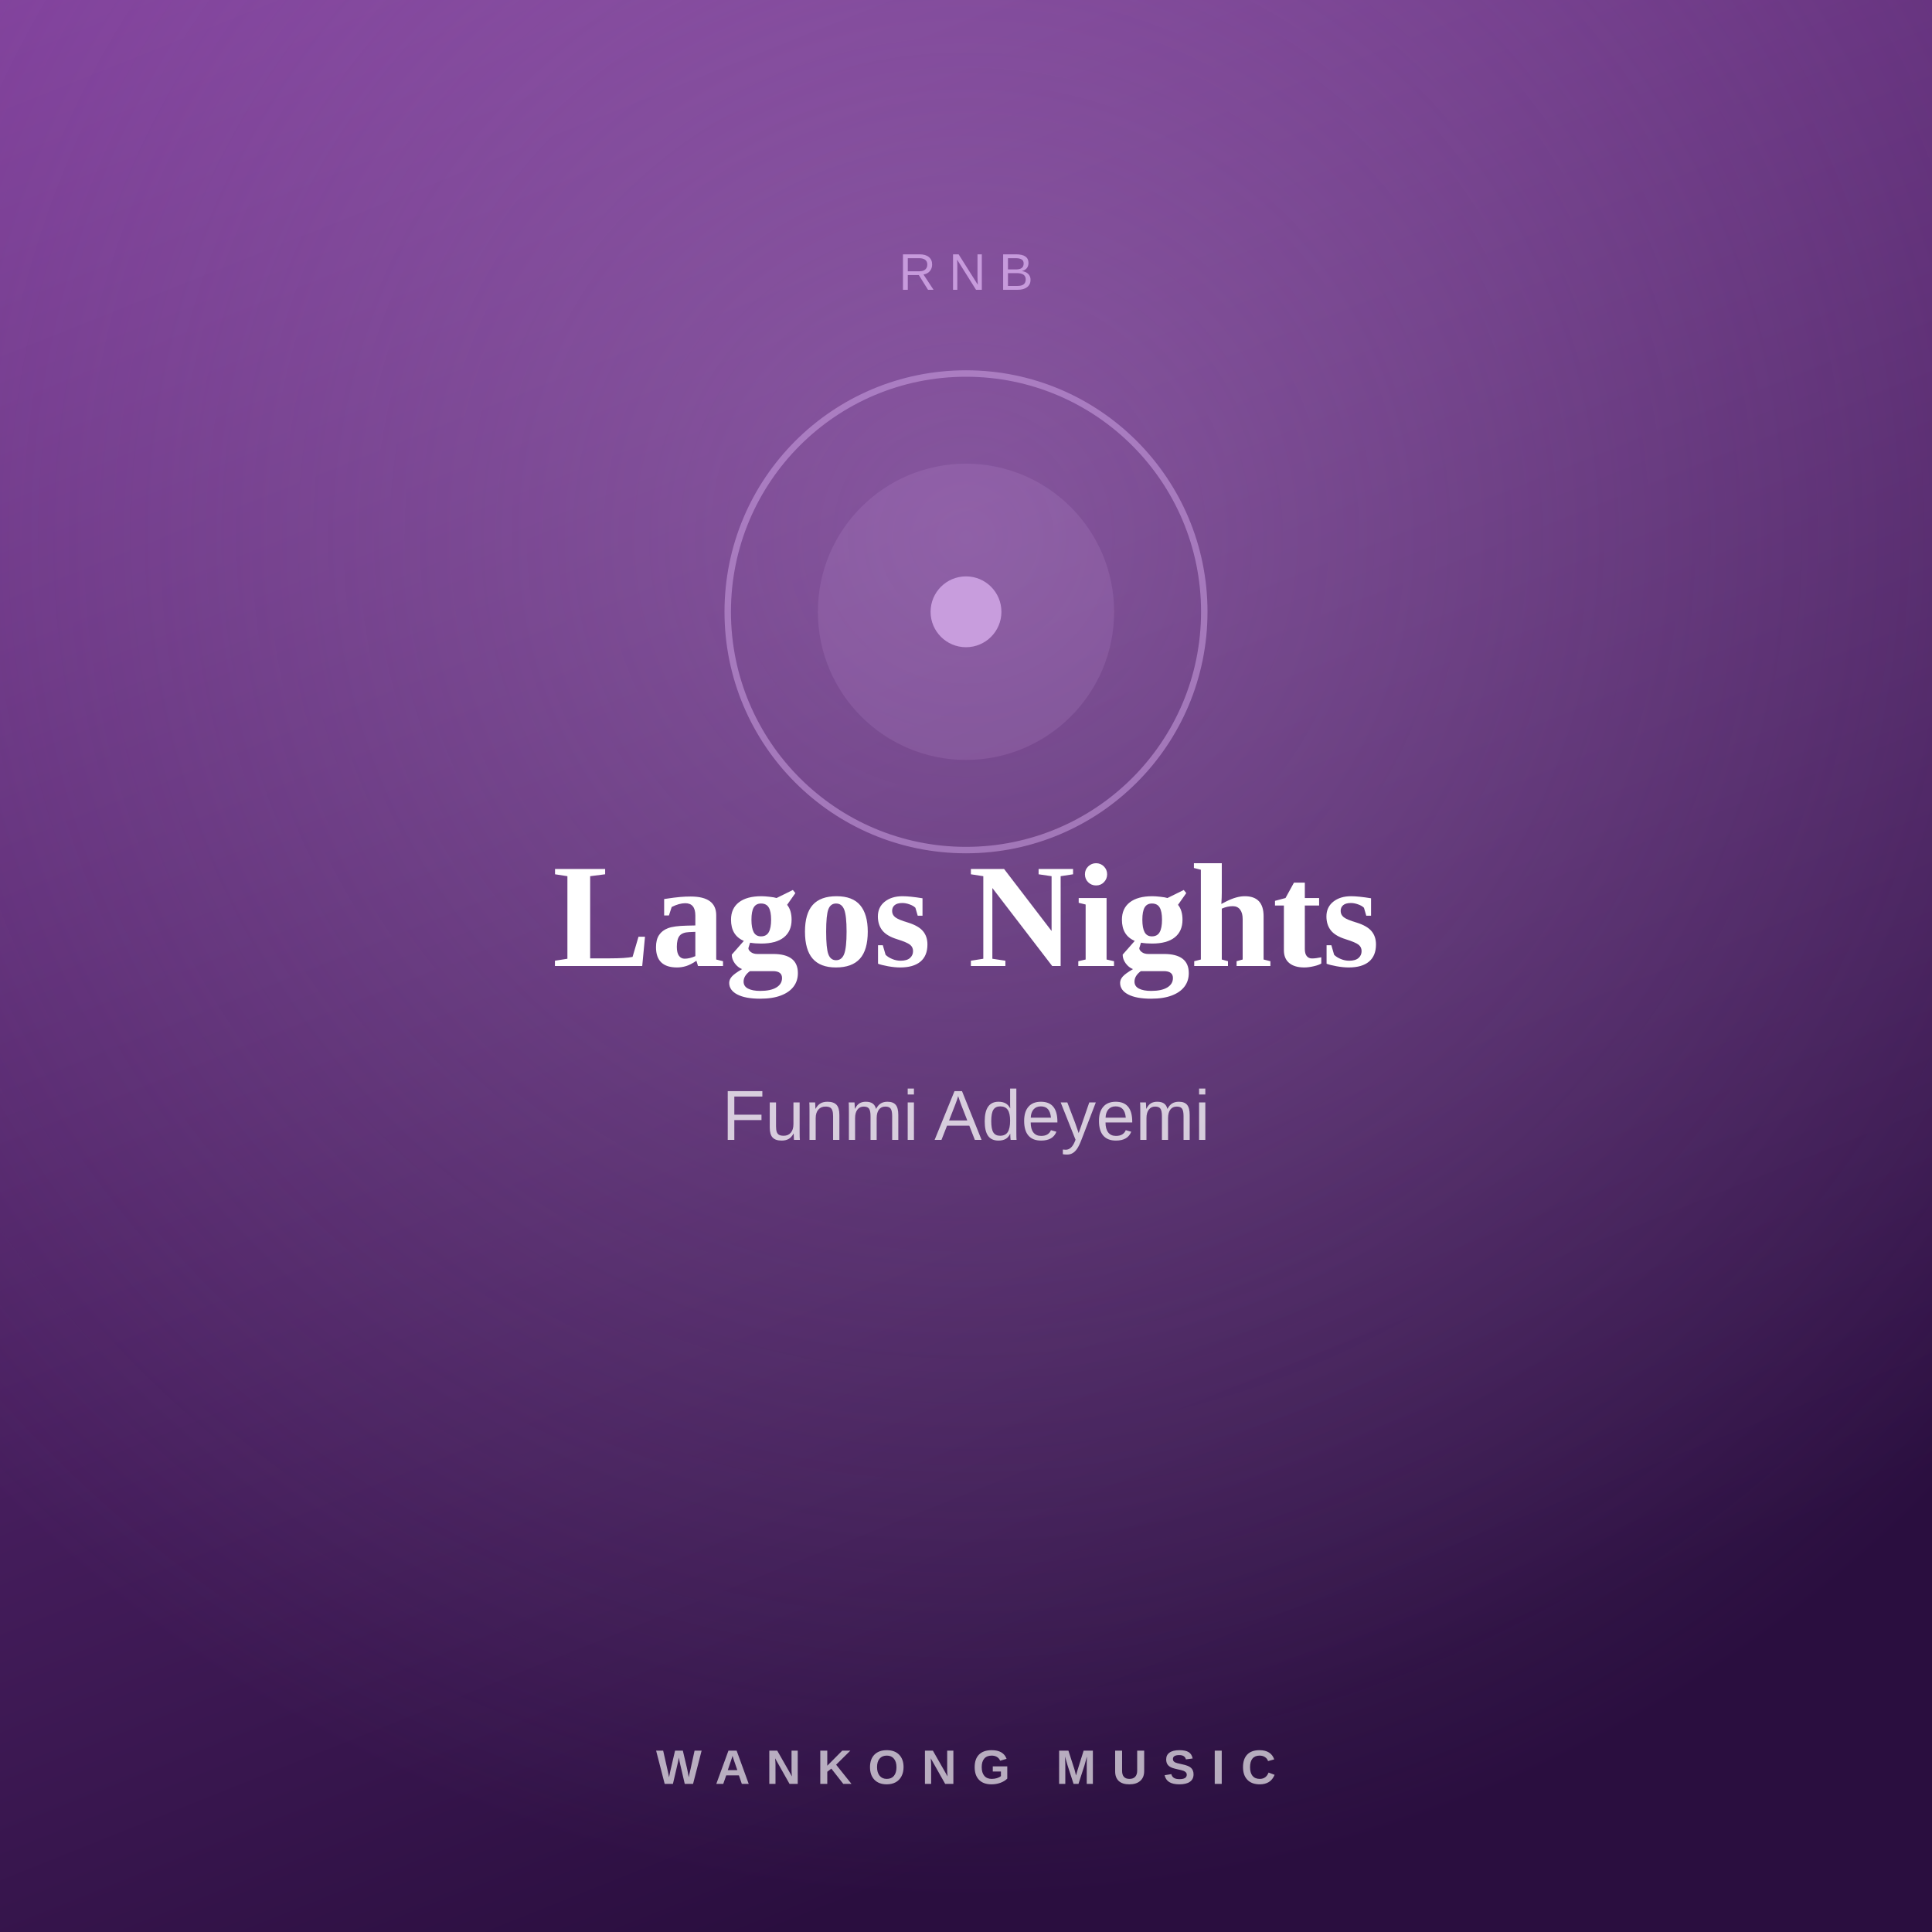
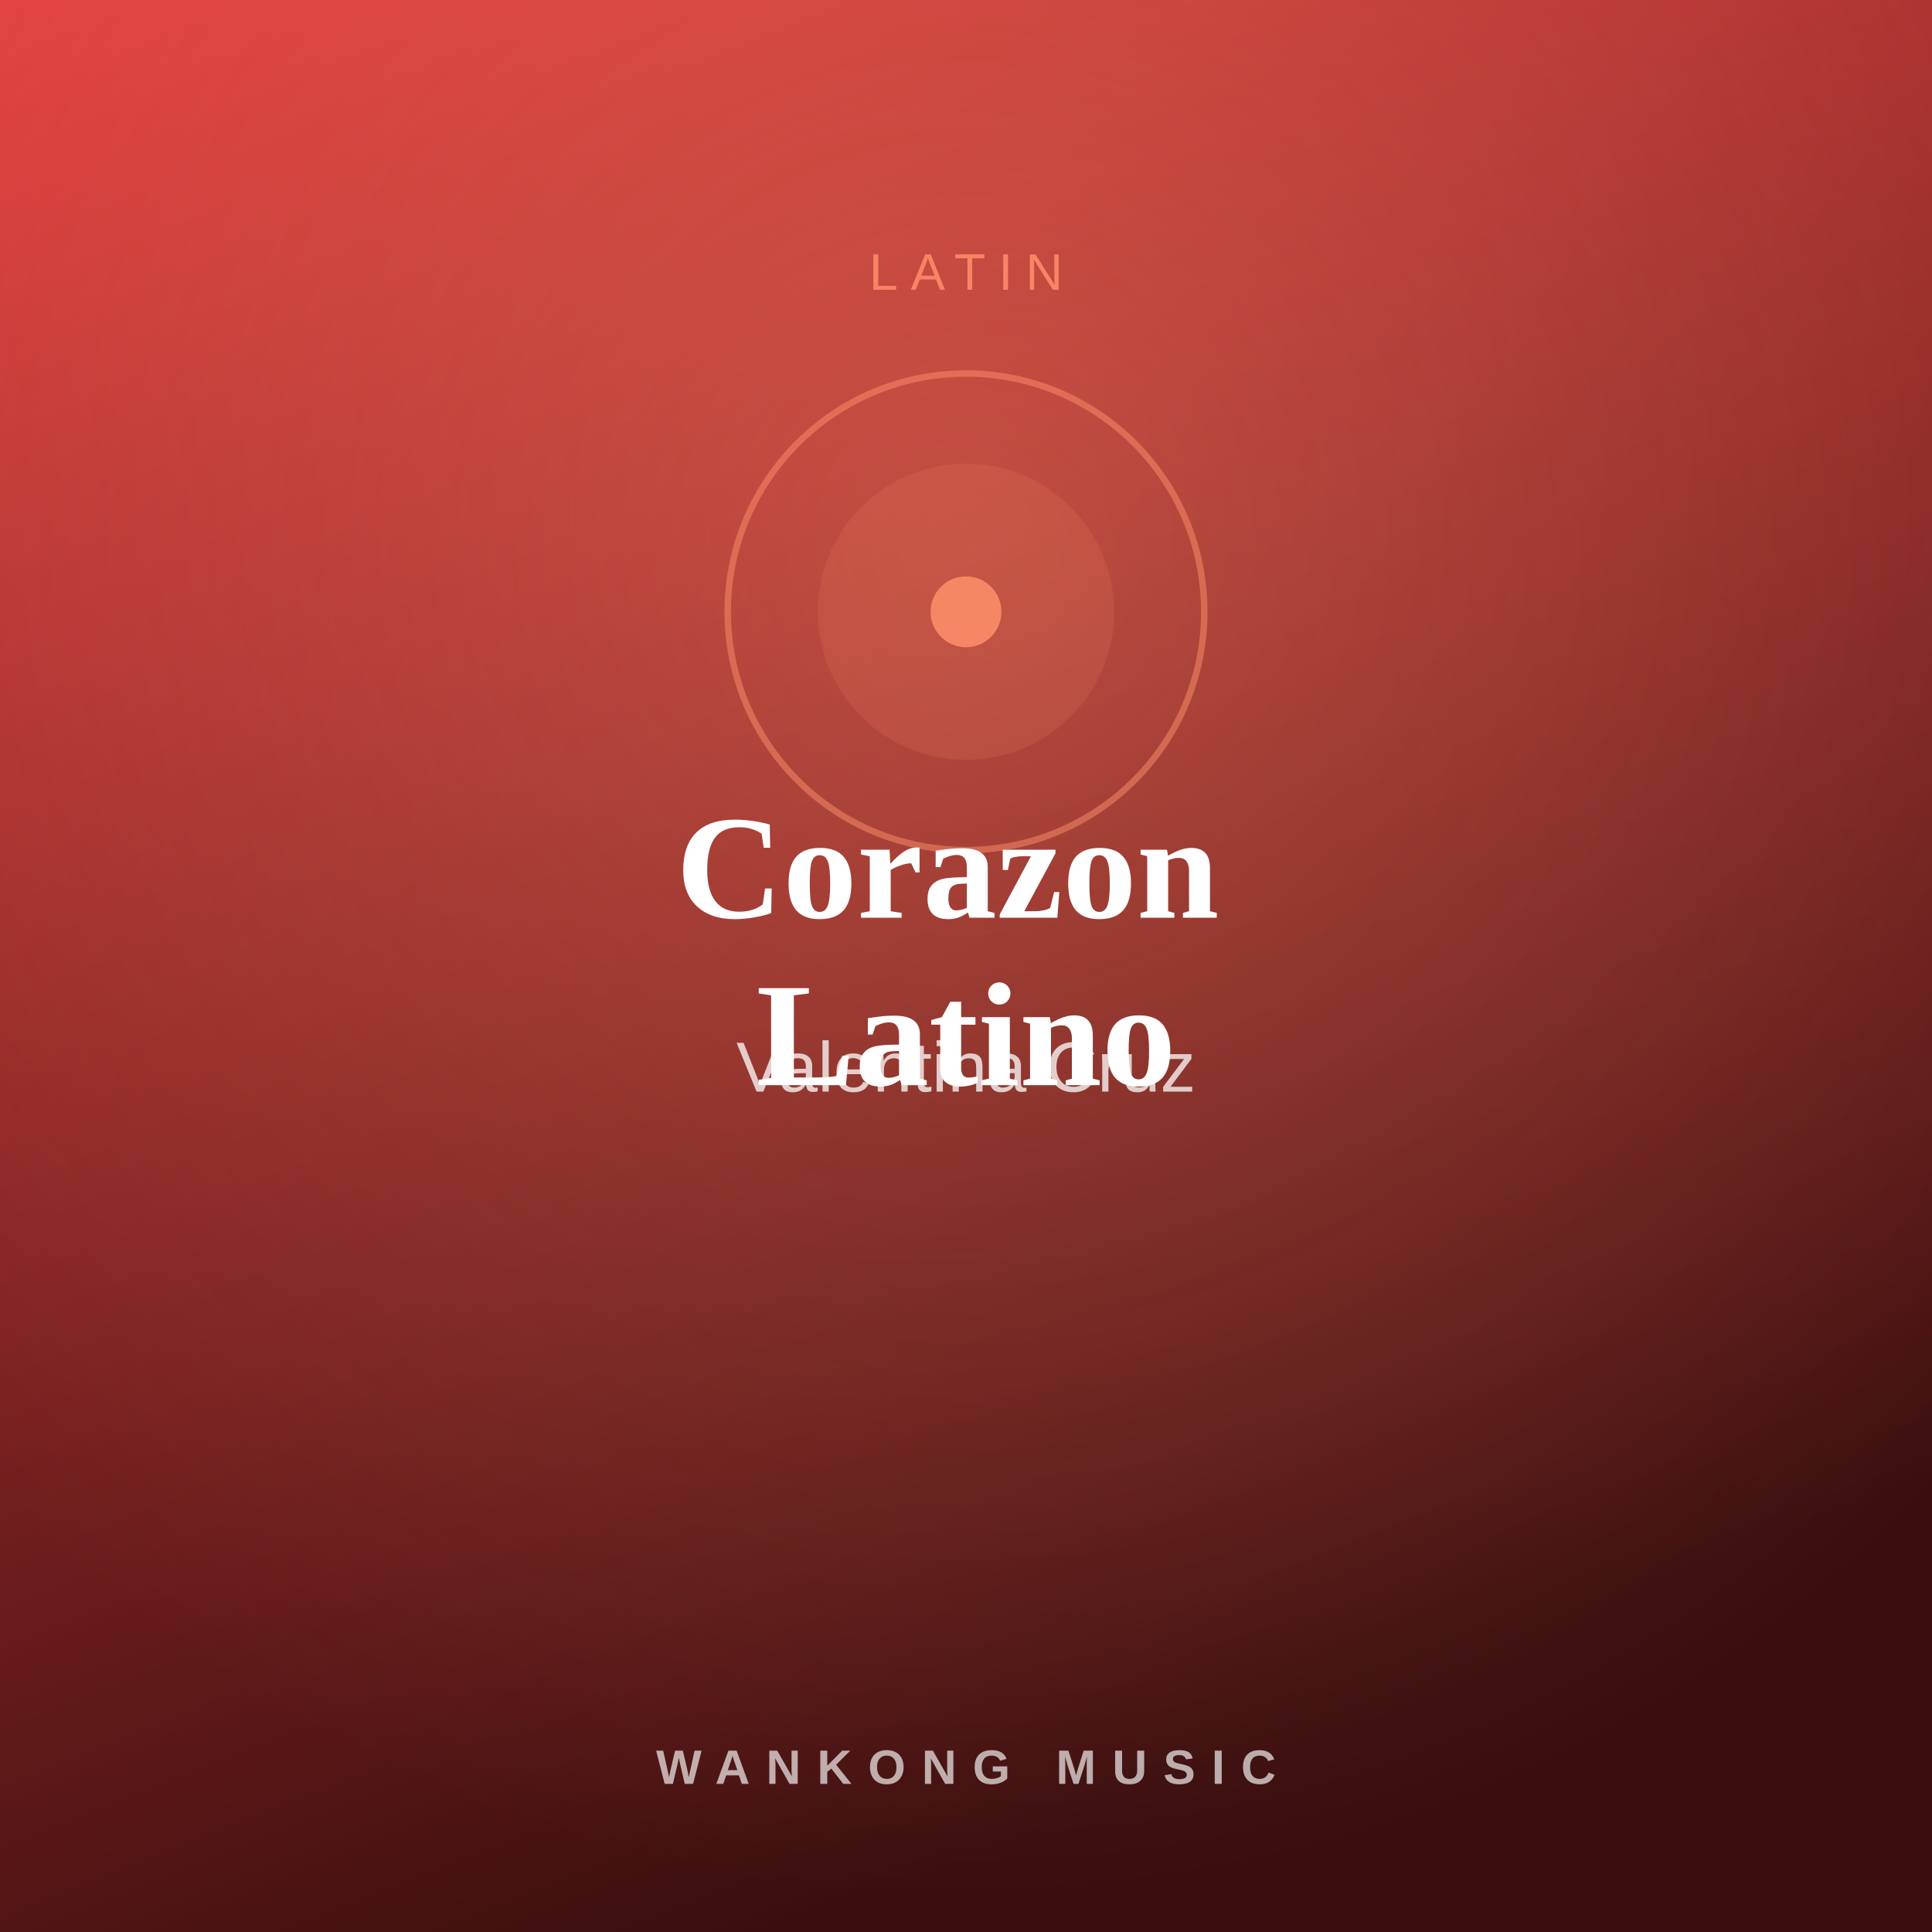
<svg xmlns="http://www.w3.org/2000/svg" width="600" height="600" viewBox="0 0 600 600" font-family="Georgia, 'Times New Roman', serif">
  <defs>
    <linearGradient id="g" x1="0" y1="0" x2="0.4" y2="1">
-       <stop offset="0" stop-color="#7D3C98" />
-       <stop offset="1" stop-color="#2A0E3F" />
+       <stop offset="0" stop-color="#E23E3E" />
+       <stop offset="1" stop-color="#3A0E0E" />
    </linearGradient>
    <radialGradient id="glow" cx="0.5" cy="0.28" r="0.7">
-       <stop offset="0" stop-color="#D2A8E8" stop-opacity="0.35" />
-       <stop offset="1" stop-color="#D2A8E8" stop-opacity="0" />
+       <stop offset="0" stop-color="#FF8F6B" stop-opacity="0.35" />
+       <stop offset="1" stop-color="#FF8F6B" stop-opacity="0" />
    </radialGradient>
  </defs>
  <rect width="600" height="600" fill="url(#g)" />
  <rect width="600" height="600" fill="url(#glow)" />
-   <circle cx="300.0" cy="190" r="74" fill="none" stroke="#D2A8E8" stroke-width="2" opacity="0.5" />
-   <circle cx="300.0" cy="190" r="46" fill="#D2A8E8" opacity="0.14" />
-   <circle cx="300.0" cy="190" r="11" fill="#D2A8E8" opacity="0.85" />
-   <text x="300.0" y="90" fill="#D2A8E8" font-size="16" letter-spacing="4" text-anchor="middle" font-family="Arial, sans-serif" opacity="0.85">RNB</text>
-   <text x="300.0" y="300" fill="#ffffff" font-size="46" font-weight="bold" text-anchor="middle" style="paint-order:stroke">
-     <tspan x="300.0" dy="0">Lagos Nights</tspan>
+   <circle cx="300.0" cy="190" r="74" fill="none" stroke="#FF8F6B" stroke-width="2" opacity="0.5" />
+   <circle cx="300.0" cy="190" r="46" fill="#FF8F6B" opacity="0.14" />
+   <circle cx="300.0" cy="190" r="11" fill="#FF8F6B" opacity="0.85" />
+   <text x="300.0" y="90" fill="#FF8F6B" font-size="16" letter-spacing="4" text-anchor="middle" font-family="Arial, sans-serif" opacity="0.85">LATIN</text>
+   <text x="300.0" y="285" fill="#ffffff" font-size="46" font-weight="bold" text-anchor="middle" style="paint-order:stroke">
+     <tspan x="300.0" dy="0">Corazon</tspan>
+     <tspan x="300.0" dy="52">Latino</tspan>
  </text>
-   <text x="300.0" y="354" fill="#ffffff" font-size="22" text-anchor="middle" opacity="0.75" font-family="Arial, sans-serif">Funmi Adeyemi</text>
+   <text x="300.0" y="339" fill="#ffffff" font-size="22" text-anchor="middle" opacity="0.75" font-family="Arial, sans-serif">Valentina Cruz</text>
  <text x="300.0" y="554" fill="#ffffff" font-size="15" letter-spacing="5" text-anchor="middle" font-family="Arial, sans-serif" font-weight="bold" opacity="0.65">WANKONG MUSIC</text>
</svg>
